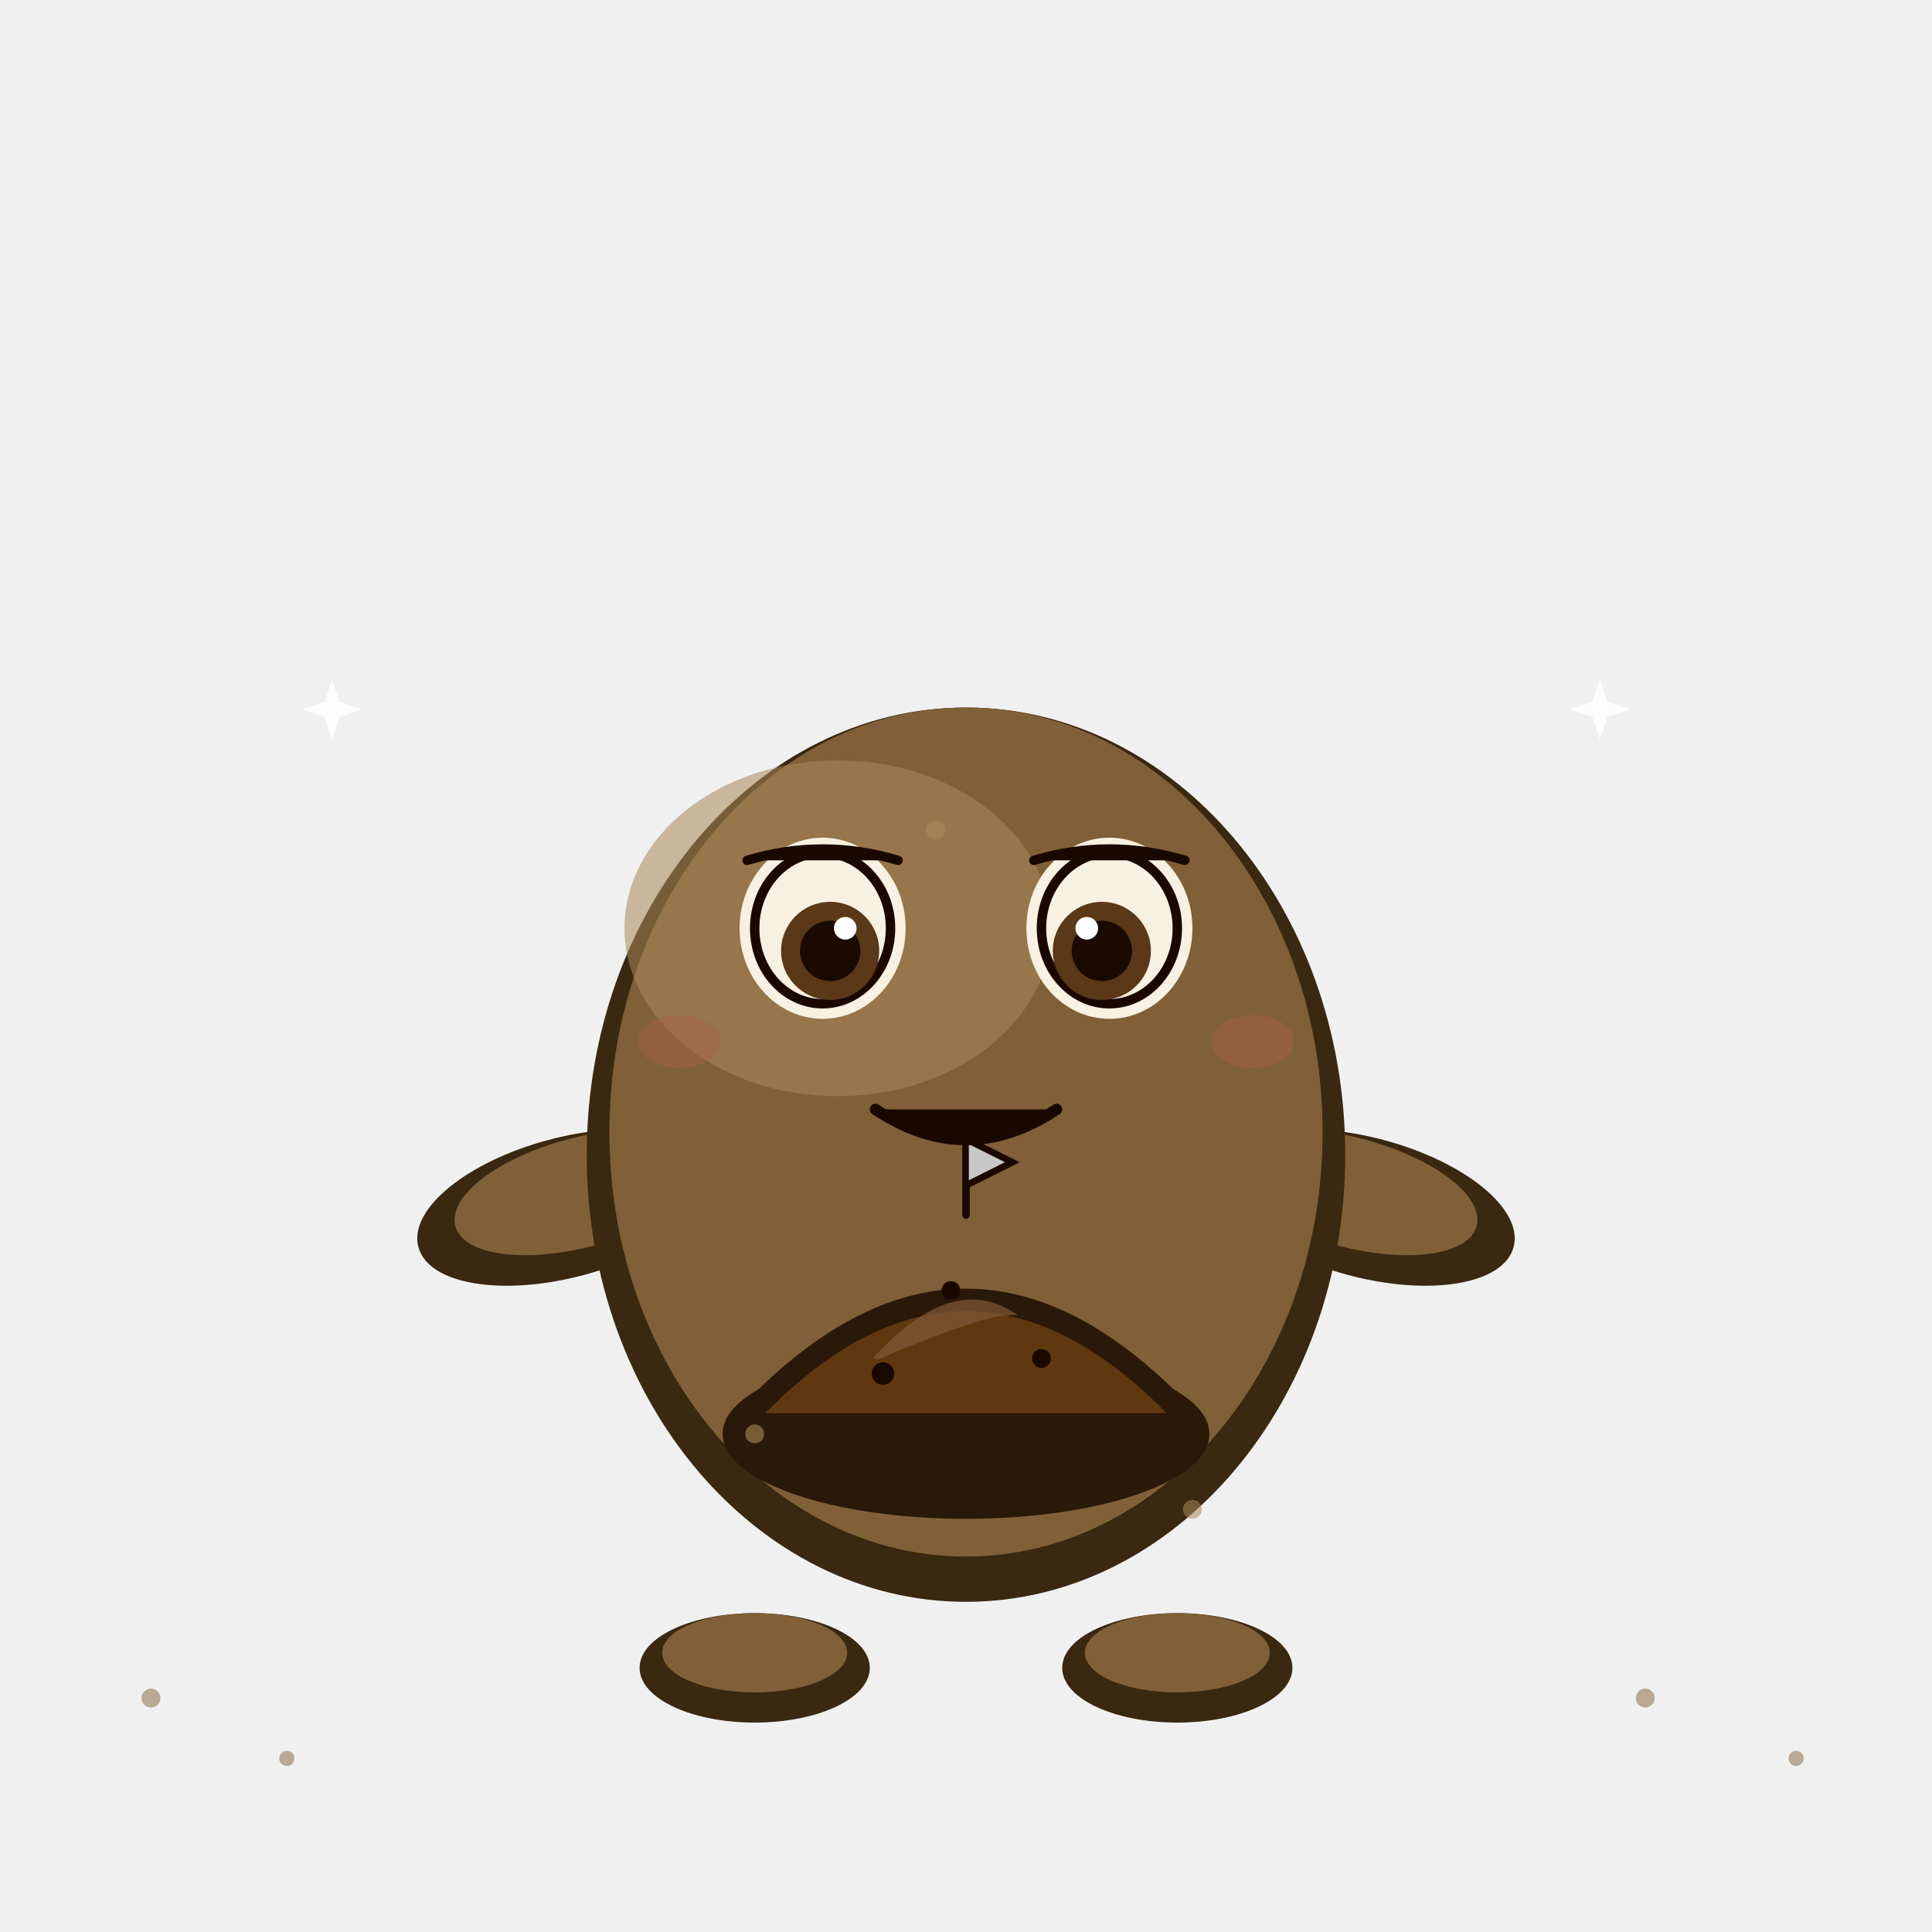
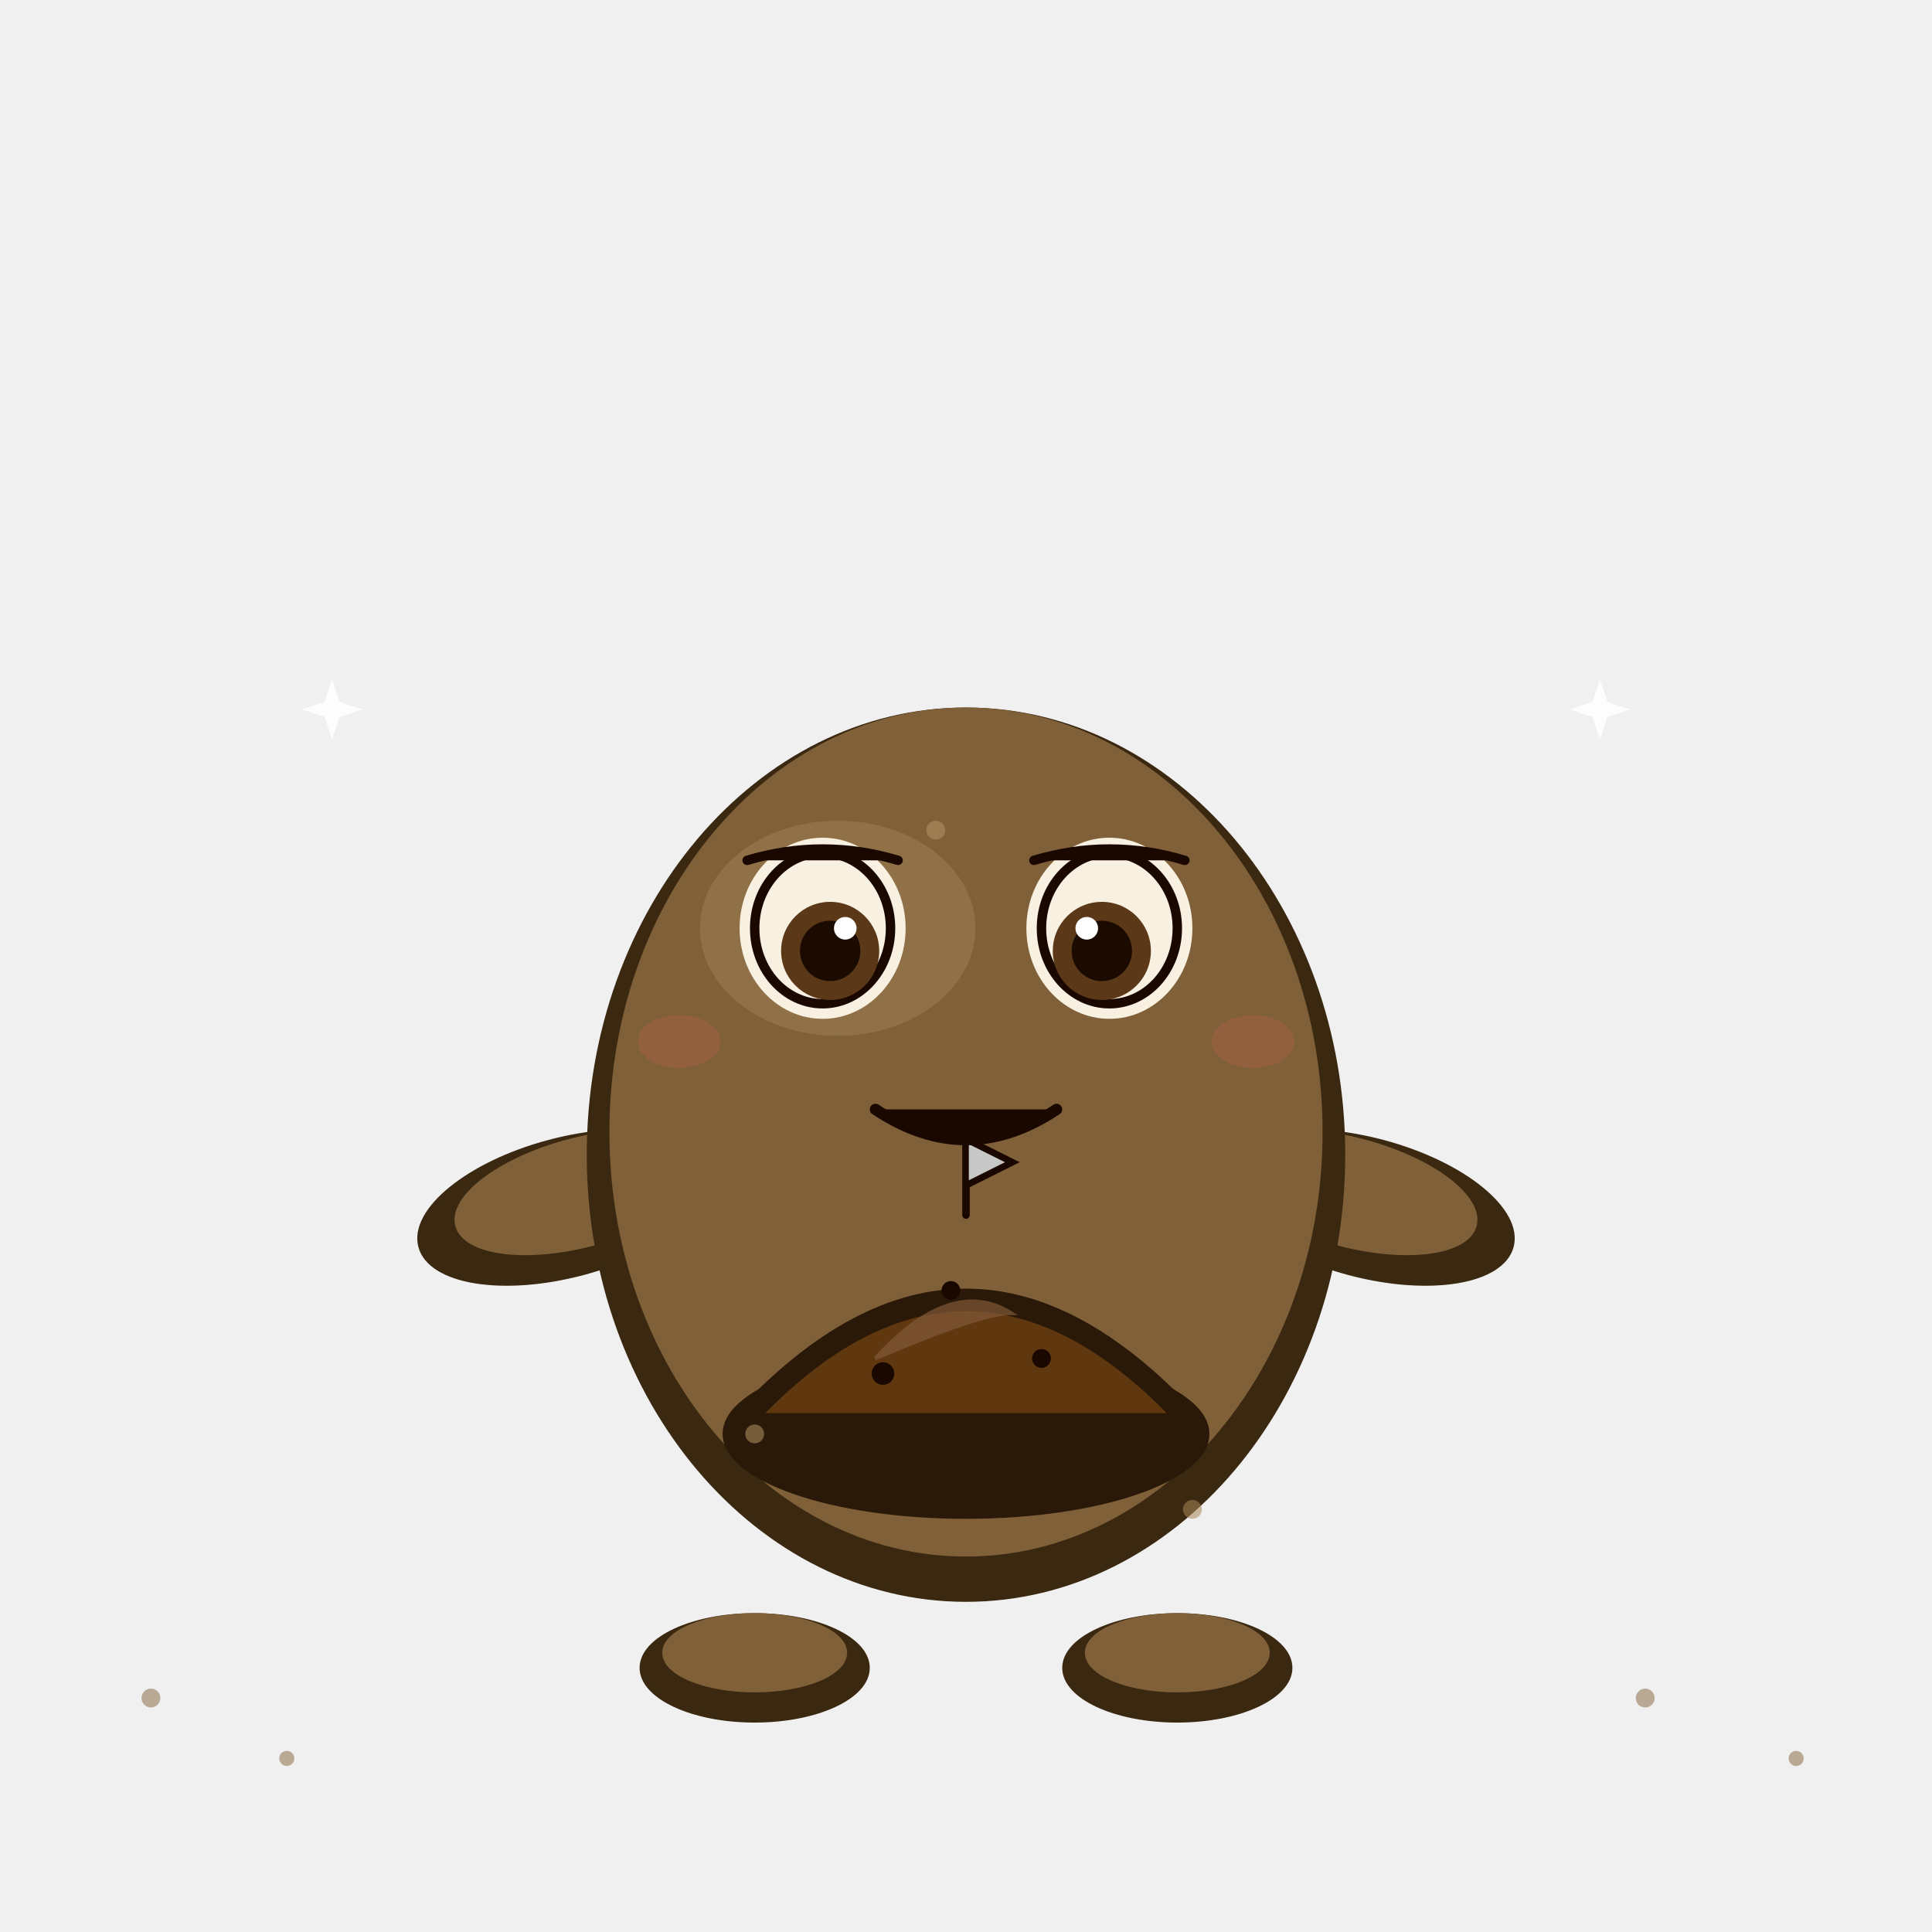
<svg xmlns="http://www.w3.org/2000/svg" viewBox="0 0 512 512" width="512" height="512">
  <style>
    .body-base       { fill: #806038; }
    .body-base       { stroke: #806038; }
    .body-shadow     { fill: #3a2810; }
    .body-shadow     { stroke: #3a2810; }
    .body-highlight  { fill: #a8885a; }
    .body-highlight  { stroke: #a8885a; }
    .body-stroke     { fill: #1a0800; }
    .body-stroke     { stroke: #1a0800; }
    .accent-base     { fill: #603810; }
    .accent-base     { stroke: #603810; }
    .accent-shadow   { fill: #2a1808; }
    .accent-shadow   { stroke: #2a1808; }
    .accent-highlight{ fill: #805838; }
    .accent-highlight{ stroke: #805838; }
    .eye-iris        { fill: #5a3818; }
    .eye-pupil       { fill: #1a0a00; }
    .eye-highlight   { fill: #ffffff; }
    .eye-sclera      { fill: #f8f0e0; }
    .mouth-interior  { fill: #2a1008; }
  </style>
  <ellipse cx="200" cy="442" rx="30" ry="14" class="body-shadow" />
  <ellipse cx="312" cy="442" rx="30" ry="14" class="body-shadow" />
  <ellipse cx="200" cy="438" rx="24" ry="10" class="body-base" />
  <ellipse cx="312" cy="438" rx="24" ry="10" class="body-base" />
  <ellipse cx="150" cy="320" rx="40" ry="18" class="body-shadow" transform="rotate(-15 150 320)" />
  <ellipse cx="154" cy="316" rx="34" ry="14" class="body-base" transform="rotate(-15 154 316)" />
  <ellipse cx="362" cy="320" rx="40" ry="18" class="body-shadow" transform="rotate(15 362 320)" />
  <ellipse cx="358" cy="316" rx="34" ry="14" class="body-base" transform="rotate(15 358 316)" />
  <ellipse cx="256" cy="306" rx="100" ry="118" class="body-shadow" />
  <ellipse cx="256" cy="300" rx="94" ry="112" class="body-base" />
-   <ellipse cx="222" cy="246" rx="56" ry="44" class="body-highlight" opacity="0.55" />
+   <ellipse cx="222" cy="246" rx="36" ry="28" class="body-highlight" opacity="0.42" />
  <ellipse cx="256" cy="380" rx="64" ry="22" class="accent-shadow" />
  <path d="M196,374 Q256,310 316,374 Z" class="accent-shadow" />
  <path d="M204,374 Q256,322 308,374 Z" class="accent-base" />
  <path d="M232,360 Q252,338 268,348 Q260,348 232,360 Z" class="accent-highlight" opacity="0.7" />
  <circle cx="234" cy="364" r="2.5" class="body-stroke" stroke="none" />
  <circle cx="276" cy="360" r="2" class="body-stroke" stroke="none" />
  <circle cx="252" cy="342" r="2" class="body-stroke" stroke="none" />
  <path d="M256,322 L256,302 L268,308 L256,314" class="body-stroke" fill="none" stroke-width="2" stroke-linecap="round" />
  <path d="M256,302 L268,308 L256,314 Z" fill="#c8c8c8" stroke="#1a0800" stroke-width="1.5" />
  <ellipse cx="218" cy="246" rx="22" ry="24" class="eye-sclera" stroke="none" />
  <ellipse cx="218" cy="246" rx="18" ry="20" fill="none" stroke="#1a0800" stroke-width="2.5" />
  <circle cx="220" cy="252" r="13" class="eye-iris" />
  <circle cx="220" cy="252" r="8" class="eye-pupil" />
  <circle cx="224" cy="246" r="3" class="eye-highlight" stroke="none" />
  <ellipse cx="294" cy="246" rx="22" ry="24" class="eye-sclera" stroke="none" />
  <ellipse cx="294" cy="246" rx="18" ry="20" fill="none" stroke="#1a0800" stroke-width="2.5" />
  <circle cx="292" cy="252" r="13" class="eye-iris" />
  <circle cx="292" cy="252" r="8" class="eye-pupil" />
  <circle cx="288" cy="246" r="3" class="eye-highlight" stroke="none" />
  <path d="M198,228 Q218,222 238,228" class="body-stroke" fill="none" stroke-width="2.5" stroke-linecap="round" />
  <path d="M274,228 Q294,222 314,228" class="body-stroke" fill="none" stroke-width="2.5" stroke-linecap="round" />
  <path d="M232,294 Q256,310 280,294" class="body-stroke" fill="none" stroke-width="3" stroke-linecap="round" />
  <ellipse cx="180" cy="276" rx="11" ry="7" fill="#a86048" opacity="0.45" stroke="none" />
  <ellipse cx="332" cy="276" rx="11" ry="7" fill="#a86048" opacity="0.45" stroke="none" />
  <circle cx="248" cy="220" r="2" class="body-highlight" opacity="0.7" stroke="none" />
  <circle cx="200" cy="380" r="2" class="body-highlight" opacity="0.6" stroke="none" />
  <circle cx="316" cy="400" r="2" class="body-highlight" opacity="0.55" stroke="none" />
  <circle cx="40" cy="450" r="2" class="body-base" opacity="0.5" stroke="none" />
  <circle cx="76" cy="466" r="1.5" class="body-base" opacity="0.5" stroke="none" />
  <circle cx="436" cy="450" r="2" class="body-base" opacity="0.5" stroke="none" />
  <circle cx="476" cy="466" r="1.5" class="body-base" opacity="0.5" stroke="none" />
  <path d="M88,180 L90,186 L96,188 L90,190 L88,196 L86,190 L80,188 L86,186 Z" fill="#ffffff" opacity="0.85" />
  <path d="M424,180 L426,186 L432,188 L426,190 L424,196 L422,190 L416,188 L422,186 Z" fill="#ffffff" opacity="0.85" />
</svg>
